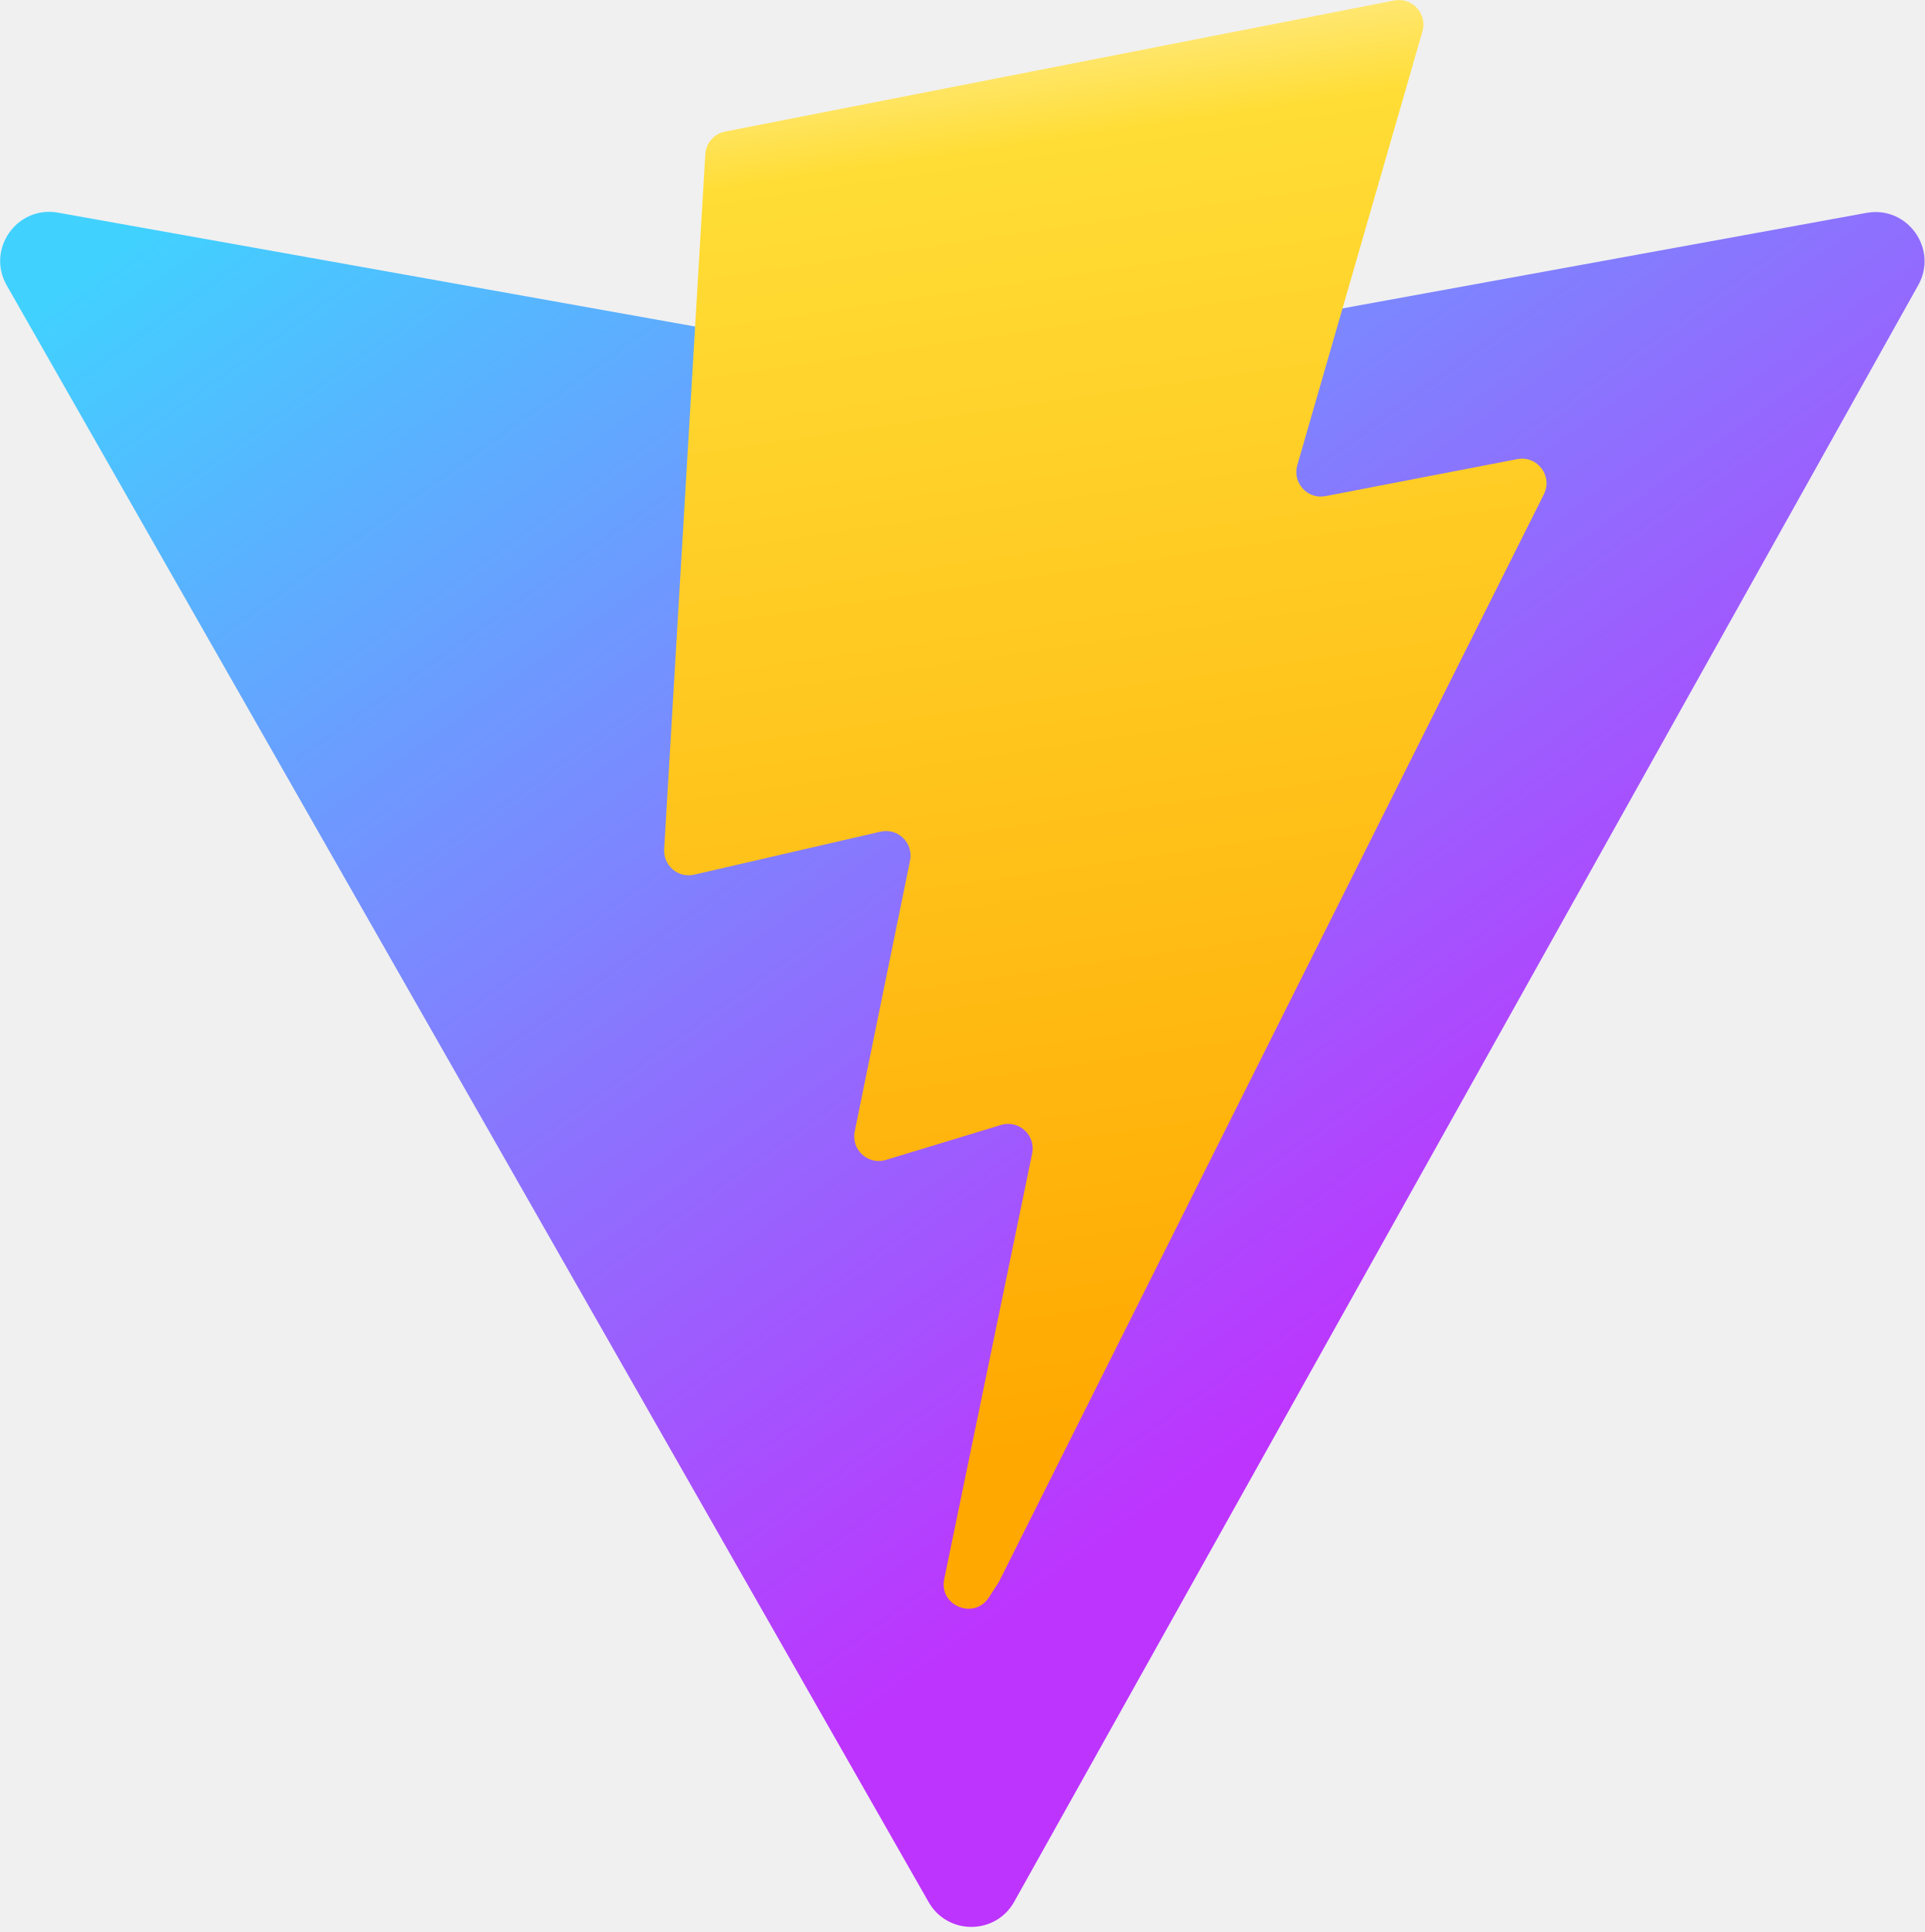
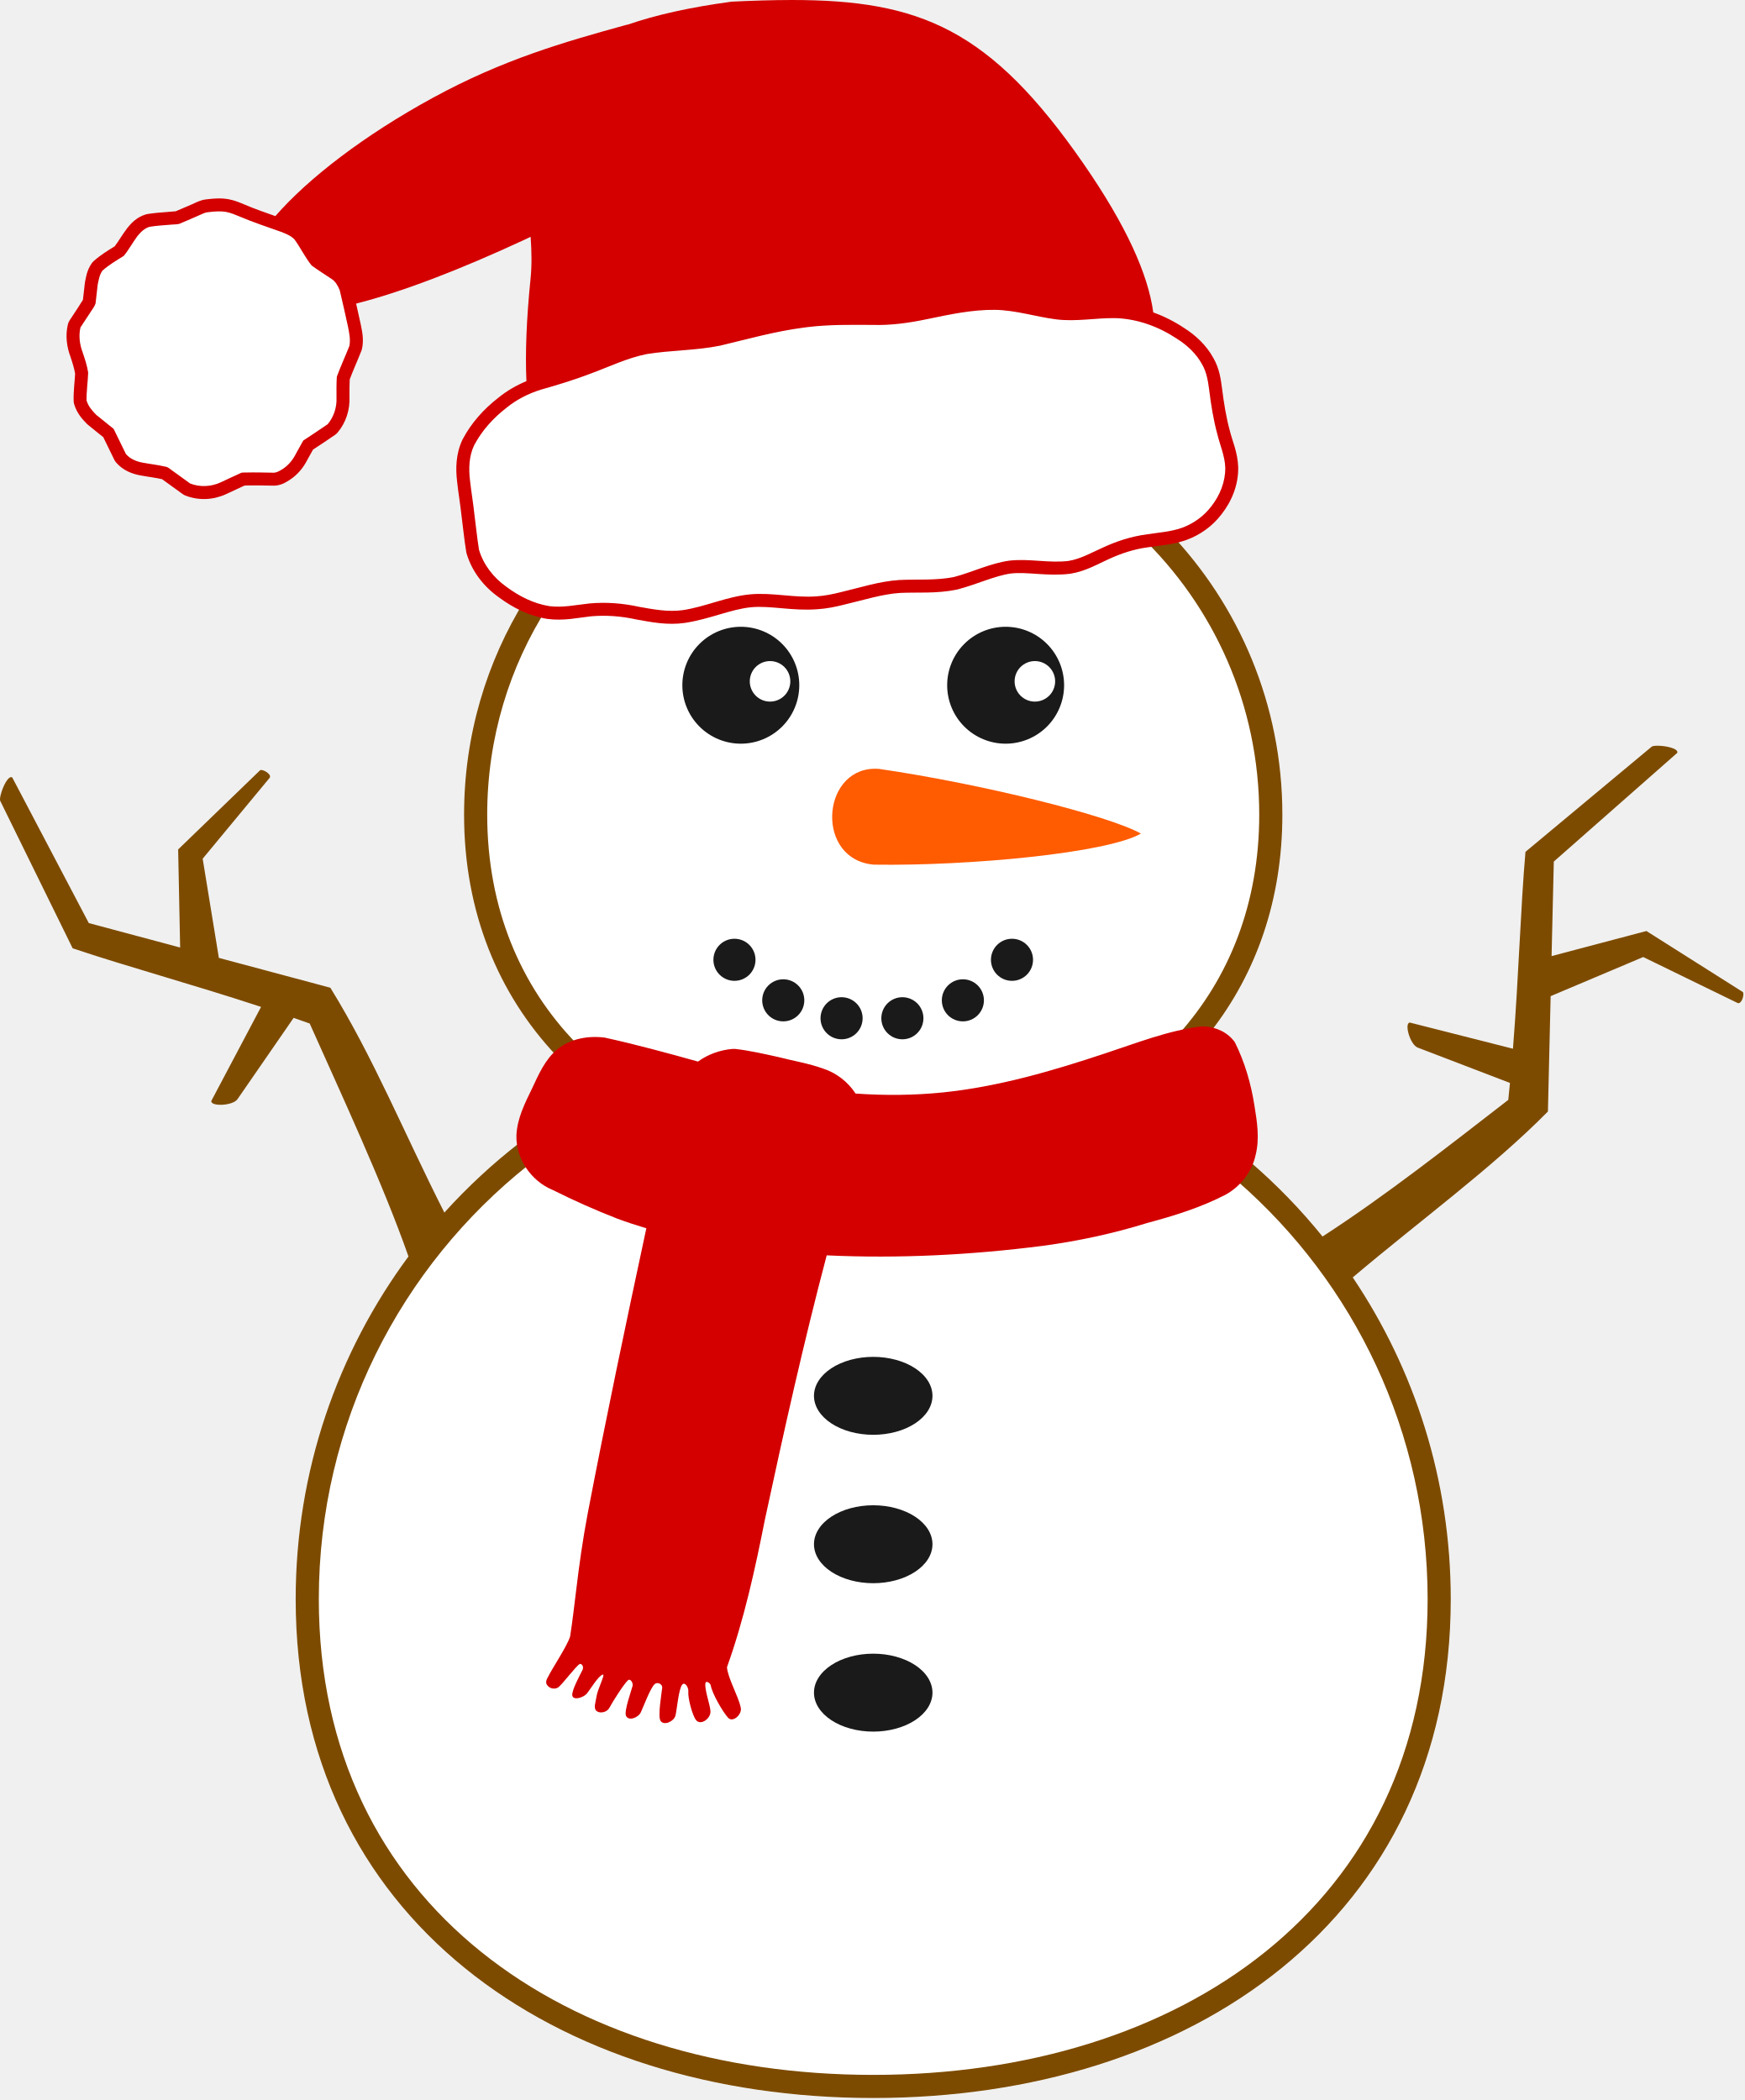
- <svg xmlns="http://www.w3.org/2000/svg" aria-hidden="true" role="img" class="iconify iconify--logos" width="31.88" height="32" preserveAspectRatio="xMidYMid meet" viewBox="0 0 256 257">
-   <defs>
-     <linearGradient id="IconifyId1813088fe1fbc01fb466" x1="-.828%" x2="57.636%" y1="7.652%" y2="78.411%">
-       <stop offset="0%" stop-color="#41D1FF" />
-       <stop offset="100%" stop-color="#BD34FE" />
-     </linearGradient>
-     <linearGradient id="IconifyId1813088fe1fbc01fb467" x1="43.376%" x2="50.316%" y1="2.242%" y2="89.03%">
-       <stop offset="0%" stop-color="#FFEA83" />
-       <stop offset="8.333%" stop-color="#FFDD35" />
-       <stop offset="100%" stop-color="#FFA800" />
-     </linearGradient>
-   </defs>
-   <path fill="url(#IconifyId1813088fe1fbc01fb466)" d="M255.153 37.938L134.897 252.976c-2.483 4.44-8.862 4.466-11.382.048L.875 37.958c-2.746-4.814 1.371-10.646 6.827-9.67l120.385 21.517a6.537 6.537 0 0 0 2.322-.004l117.867-21.483c5.438-.991 9.574 4.796 6.877 9.62Z" />
-   <path fill="url(#IconifyId1813088fe1fbc01fb467)" d="M185.432.063L96.44 17.501a3.268 3.268 0 0 0-2.634 3.014l-5.474 92.456a3.268 3.268 0 0 0 3.997 3.378l24.777-5.718c2.318-.535 4.413 1.507 3.936 3.838l-7.361 36.047c-.495 2.426 1.782 4.5 4.151 3.78l15.304-4.649c2.372-.72 4.652 1.36 4.15 3.788l-11.698 56.621c-.732 3.542 3.979 5.473 5.943 2.437l1.313-2.028l72.516-144.72c1.215-2.423-.88-5.186-3.54-4.672l-25.505 4.922c-2.396.462-4.435-1.77-3.759-4.114l16.646-57.705c.677-2.35-1.37-4.583-3.769-4.113Z" />
+ <svg xmlns="http://www.w3.org/2000/svg" width="702" height="845" viewBox="0 0 702 845" fill="none">
+   <path d="M484.346 414.476C484.087 414.464 503.188 467.514 502.922 467.517C513.526 476.658 523.308 486.726 532.115 497.618L544.269 514.07C569.164 551.069 583.7 595.61 583.7 643.534C583.7 771.802 479.619 844.27 351.351 844.27C223.083 844.27 119 771.802 119 643.534C119 591.913 135.868 544.22 164.377 505.646L178.817 487.985C188.124 477.671 198.349 468.205 209.349 459.692L225.08 423.436C224.605 423.833 224.158 424.256 223.726 424.694C200.617 400.092 186.744 367.23 186.744 327.842C186.743 296.001 195.812 266.267 211.49 241.066L470.192 214L470.195 214C498.532 243.574 515.956 283.686 515.956 327.842C515.956 362.214 505.396 391.619 487.35 414.901C486.364 414.668 485.356 414.519 484.346 414.476Z" fill="white" />
+   <path d="M470.145 213.931C467.143 214.478 464.083 214.767 461.075 215.249C460.296 215.351 459.522 215.473 458.75 215.611C488.244 243.871 506.6 283.661 506.6 327.773C506.6 363.521 494.538 393.379 474.27 416.059C477.323 415.354 480.398 414.78 483.509 414.397C483.776 414.394 484.041 414.395 484.3 414.407C485.31 414.45 486.318 414.599 487.304 414.832C505.349 391.55 515.91 362.145 515.91 327.773C515.91 283.618 498.486 243.505 470.149 213.931L470.145 213.931ZM211.444 240.997C195.766 266.198 186.697 295.932 186.697 327.773C186.698 367.161 200.571 400.023 223.679 424.625C224.112 424.187 224.559 423.764 225.034 423.367L225.035 423.366C227.023 421.726 229.334 420.557 231.8 419.791C209.446 396.696 196.007 365.515 196.007 327.773C196.007 296.899 204.999 268.141 220.507 243.972C217.352 243.421 214.321 242.381 211.444 240.997ZM666.915 300.062C665.823 300.053 664.935 300.169 664.528 300.417L613.71 342.758C611.712 365.594 611.046 392.12 608.675 421.987L567.221 411.466C564.811 411.569 567.247 420.322 570.342 421.522L607.472 435.755C607.256 438.011 607.03 440.285 606.79 442.576C582.527 461.322 557.666 480.961 532.069 497.55C523.262 486.657 513.48 476.589 502.876 467.448C501.772 470.366 500.032 473.044 497.844 475.295C544.726 516.173 574.344 576.338 574.344 643.465C574.344 766.703 474.542 834.893 351.305 834.893C228.067 834.893 128.263 766.703 128.263 643.465C128.263 572.667 161.208 509.614 212.606 468.766C210.843 465.994 209.677 462.861 209.303 459.623C198.302 468.136 188.078 477.602 178.77 487.916C162.493 455.802 150.307 425.621 132.902 397.445L88.05 385.435L81.537 345.525L108.533 312.918C109.318 311.282 105.335 309.325 104.64 309.935L71.672 341.801L72.473 381.263L35.722 371.423L4.92 312.814C3.338 311.906 1.074 316.618 0.286 319.798C0.018 320.858 -0.078 321.749 0.067 322.203L29.227 381.574C50.947 388.902 76.567 395.805 105.032 405.154L85.031 442.957C84.563 445.324 93.642 445.021 95.539 442.296L118.129 409.571C120.271 410.313 122.425 411.069 124.596 411.843C137.143 439.963 154.131 476.458 164.331 505.577C135.822 544.151 118.954 591.844 118.954 643.465C118.954 771.733 223.036 844.201 351.305 844.201C479.573 844.201 583.653 771.733 583.653 643.465C583.653 595.541 569.118 551.001 544.223 514.001C571.077 491.249 600.064 470.204 622.74 447.251L623.833 400.832L661.08 385.09L699.134 403.631C700.909 404.009 701.873 399.676 701.115 399.145L662.372 374.624L624.212 384.711L625.107 346.674L674.797 302.918C675.306 301.167 670.192 300.079 666.915 300.062Z" fill="#7D4B00" />
+   <path d="M351.568 309.338C330.222 309.908 328.182 345.978 351.576 347.918C390.179 348.501 445.517 343.21 459 335.415C445.873 328.08 394.72 315.379 353.694 309.395C352.966 309.337 352.257 309.319 351.568 309.338Z" fill="#FF5B00" />
+   <path d="M295.478 377.736C293.232 377.736 291.078 378.628 289.49 380.216C287.902 381.804 287.01 383.958 287.01 386.203C287.01 388.449 287.902 390.603 289.49 392.191C291.078 393.779 293.232 394.671 295.478 394.671C297.724 394.671 299.877 393.779 301.465 392.191C303.053 390.603 303.945 388.449 303.946 386.203C303.945 383.958 303.053 381.804 301.465 380.216C299.877 378.628 297.724 377.736 295.478 377.736ZM407.13 377.736C404.884 377.736 402.73 378.628 401.142 380.216C399.554 381.804 398.662 383.958 398.662 386.203C398.662 388.449 399.554 390.603 401.142 392.191C402.73 393.779 404.884 394.671 407.13 394.671C409.376 394.671 411.529 393.779 413.117 392.191C414.705 390.603 415.598 388.449 415.598 386.203C415.597 383.958 414.705 381.804 413.117 380.216C411.529 378.628 409.376 377.736 407.13 377.736ZM315.111 394.045C312.865 394.045 310.712 394.937 309.124 396.525C307.536 398.113 306.644 400.267 306.643 402.513C306.644 404.759 307.536 406.912 309.124 408.5C310.712 410.088 312.865 410.981 315.111 410.981C317.357 410.981 319.511 410.088 321.099 408.5C322.687 406.912 323.579 404.759 323.579 402.513C323.579 400.267 322.687 398.113 321.099 396.525C319.511 394.937 317.357 394.045 315.111 394.045ZM387.371 394.045C385.125 394.045 382.972 394.937 381.384 396.525C379.796 398.113 378.903 400.267 378.903 402.513C378.903 404.759 379.796 406.912 381.384 408.5C382.972 410.088 385.125 410.981 387.371 410.981C389.617 410.981 391.771 410.088 393.359 408.5C394.947 406.912 395.839 404.759 395.839 402.513C395.839 400.267 394.947 398.113 393.359 396.525C391.771 394.937 389.617 394.045 387.371 394.045ZM338.571 401.257C337.459 401.257 336.358 401.476 335.33 401.902C334.302 402.327 333.368 402.951 332.582 403.738C331.795 404.524 331.172 405.458 330.746 406.485C330.32 407.513 330.102 408.615 330.102 409.727C330.102 410.839 330.321 411.94 330.747 412.968C331.172 413.995 331.796 414.929 332.583 415.715C333.369 416.501 334.303 417.125 335.33 417.55C336.358 417.976 337.459 418.195 338.571 418.195C340.817 418.194 342.971 417.302 344.559 415.714C346.147 414.126 347.039 411.973 347.039 409.727C347.039 408.615 346.82 407.513 346.395 406.486C345.969 405.458 345.346 404.525 344.559 403.738C343.773 402.952 342.84 402.328 341.812 401.902C340.785 401.476 339.683 401.257 338.571 401.257ZM363.033 401.257C361.921 401.257 360.82 401.476 359.792 401.902C358.765 402.328 357.831 402.952 357.045 403.738C356.258 404.525 355.635 405.458 355.209 406.486C354.784 407.513 354.565 408.615 354.565 409.727C354.565 411.973 355.457 414.126 357.045 415.714C358.633 417.302 360.787 418.194 363.033 418.195C364.145 418.195 365.246 417.976 366.274 417.55C367.301 417.125 368.235 416.501 369.022 415.715C369.808 414.929 370.432 413.995 370.858 412.968C371.283 411.94 371.502 410.839 371.502 409.727C371.503 408.615 371.284 407.513 370.858 406.485C370.433 405.458 369.809 404.524 369.022 403.738C368.236 402.951 367.302 402.327 366.274 401.902C365.247 401.476 364.145 401.257 363.033 401.257Z" fill="#1A1A1A" />
+   <path d="M298.034 252.203C291.796 252.203 285.813 254.681 281.402 259.092C276.991 263.503 274.513 269.486 274.513 275.724C274.513 281.962 276.991 287.945 281.402 292.356C285.813 296.767 291.796 299.245 298.034 299.245C304.272 299.245 310.255 296.767 314.666 292.356C319.077 287.945 321.555 281.962 321.555 275.724C321.555 269.486 319.077 263.503 314.666 259.092C310.255 254.681 304.272 252.203 298.034 252.203ZM404.575 252.203C398.336 252.202 392.353 254.68 387.942 259.091C383.53 263.503 381.052 269.485 381.052 275.724C381.052 281.962 383.53 287.945 387.942 292.356C392.353 296.767 398.336 299.245 404.575 299.245C410.813 299.245 416.796 296.767 421.207 292.356C425.618 287.945 428.096 281.962 428.096 275.724C428.096 269.486 425.618 263.503 421.207 259.092C416.796 254.681 410.813 252.203 404.575 252.203ZM309.794 266.003C310.865 266.003 311.926 266.213 312.915 266.623C313.905 267.033 314.804 267.633 315.561 268.391C316.319 269.148 316.92 270.047 317.329 271.036C317.739 272.026 317.95 273.086 317.95 274.157C317.95 275.228 317.739 276.289 317.329 277.278C316.919 278.267 316.318 279.166 315.561 279.923C314.803 280.68 313.904 281.281 312.915 281.69C311.925 282.1 310.865 282.31 309.794 282.31C307.632 282.31 305.558 281.451 304.03 279.922C302.501 278.393 301.642 276.32 301.641 274.157C301.641 271.995 302.5 269.921 304.029 268.392C305.558 266.863 307.631 266.003 309.794 266.003ZM416.335 266.003C417.406 266.003 418.466 266.213 419.456 266.623C420.445 267.033 421.345 267.633 422.102 268.391C422.859 269.148 423.46 270.047 423.87 271.036C424.28 272.026 424.491 273.086 424.491 274.157C424.491 275.228 424.28 276.289 423.87 277.278C423.46 278.267 422.859 279.166 422.101 279.923C421.344 280.68 420.445 281.281 419.455 281.69C418.466 282.1 417.405 282.31 416.335 282.31C414.172 282.31 412.099 281.451 410.57 279.922C409.041 278.393 408.182 276.32 408.182 274.157C408.182 271.995 409.041 269.921 410.57 268.392C412.098 266.863 414.172 266.003 416.335 266.003Z" fill="#1A1A1A" />
+   <path d="M351.304 545.974C348.174 545.974 345.074 546.38 342.182 547.168C339.29 547.956 336.662 549.111 334.449 550.567C332.235 552.023 330.479 553.752 329.281 555.655C328.083 557.557 327.467 559.597 327.467 561.656C327.467 563.715 328.083 565.755 329.281 567.657C330.479 569.56 332.235 571.289 334.449 572.745C336.662 574.201 339.29 575.356 342.182 576.144C345.074 576.932 348.174 577.338 351.304 577.337C354.435 577.337 357.534 576.932 360.426 576.144C363.318 575.356 365.946 574.201 368.159 572.744C370.372 571.288 372.128 569.56 373.326 567.657C374.524 565.754 375.141 563.715 375.141 561.656C375.141 559.597 374.524 557.557 373.326 555.655C372.128 553.752 370.372 552.024 368.159 550.567C365.946 549.111 363.318 547.956 360.426 547.168C357.534 546.38 354.435 545.974 351.304 545.974ZM351.304 605.689C348.174 605.689 345.074 606.094 342.182 606.882C339.29 607.67 336.662 608.825 334.449 610.281C332.235 611.738 330.479 613.466 329.281 615.369C328.083 617.272 327.467 619.311 327.467 621.37C327.466 623.43 328.082 625.469 329.28 627.372C330.478 629.275 332.234 631.004 334.448 632.46C336.661 633.917 339.289 635.072 342.182 635.86C345.074 636.648 348.174 637.054 351.304 637.054C354.435 637.054 357.535 636.648 360.427 635.86C363.319 635.072 365.947 633.916 368.16 632.46C370.374 631.004 372.129 629.275 373.327 627.372C374.525 625.469 375.141 623.43 375.141 621.37C375.141 619.311 374.524 617.272 373.326 615.369C372.128 613.467 370.372 611.738 368.159 610.282C365.946 608.826 363.318 607.671 360.426 606.882C357.534 606.094 354.435 605.689 351.304 605.689ZM351.304 665.405C348.174 665.405 345.074 665.81 342.182 666.598C339.29 667.386 336.662 668.541 334.449 669.998C332.235 671.454 330.479 673.183 329.281 675.085C328.083 676.988 327.467 679.027 327.467 681.087C327.467 683.146 328.083 685.185 329.281 687.088C330.479 688.991 332.235 690.719 334.449 692.175C336.662 693.632 339.29 694.787 342.182 695.575C345.074 696.363 348.174 696.768 351.304 696.768C354.435 696.768 357.534 696.362 360.426 695.574C363.318 694.786 365.946 693.631 368.159 692.175C370.372 690.719 372.128 688.99 373.326 687.088C374.524 685.185 375.141 683.146 375.141 681.087C375.141 679.027 374.524 676.988 373.326 675.085C372.128 673.183 370.372 671.454 368.159 669.998C365.946 668.542 363.318 667.387 360.426 666.599C357.534 665.811 354.435 665.405 351.304 665.405Z" fill="#1A1A1A" />
+   <path d="M87.587 85.051C88.698 85.021 89.808 85.073 90.906 85.261C92.79 85.605 94.564 86.361 96.324 87.091C101.76 89.409 107.38 91.258 112.942 93.241C114.914 94.021 117.012 94.766 118.489 96.363C120.953 99.741 122.743 103.572 125.377 106.831C128.012 108.733 130.749 110.485 133.459 112.277C135.063 113.315 135.959 115.086 136.681 116.793C137.86 121.727 138.973 126.677 140.044 131.636C140.508 134.118 141.079 136.679 140.563 139.201C138.932 143.358 137.021 147.402 135.509 151.607C135.334 154.402 135.373 157.206 135.386 160.005C135.562 163.837 134.311 167.734 131.844 170.685C128.596 172.937 125.29 175.101 121.994 177.281C121.039 178.998 120.085 180.716 119.13 182.433C117.904 184.947 116.079 187.206 113.718 188.731C112.669 189.355 111.599 190.061 110.361 190.214C106.516 190.162 102.67 190.036 98.825 190.139C98.239 190.197 97.634 190.072 97.063 190.251C94.299 191.465 91.593 192.817 88.844 194.07C85.016 195.864 80.449 196.115 76.499 194.557C73.819 192.609 71.144 190.655 68.445 188.733C67.808 188.196 67.045 187.777 66.201 187.706C63.303 187.03 60.34 186.721 57.419 186.169C54.903 185.719 52.37 184.682 50.666 182.71C49.012 179.328 47.358 175.947 45.705 172.565C43.394 170.622 40.965 168.823 38.656 166.881C37.045 165.242 35.483 163.413 34.829 161.163C34.751 157.41 35.332 153.686 35.468 149.94C35.051 147.125 34.138 144.418 33.228 141.731C32.041 138.571 31.582 135.061 32.367 131.748C33.569 129.924 34.771 128.099 35.972 126.275C36.797 124.867 37.958 123.631 38.443 122.044C38.722 119.508 39.011 116.973 39.312 114.439C39.712 112.542 40.044 110.544 41.178 108.919C43.792 106.6 46.811 104.813 49.771 102.979C51.857 100.47 53.369 97.555 55.323 94.95C56.607 93.358 58.167 91.837 60.182 91.256C62.784 90.843 65.414 90.651 68.039 90.455C69.368 90.294 70.721 90.369 72.036 90.097C74.337 89.159 76.613 88.159 78.89 87.165C80.243 86.629 81.521 85.902 82.92 85.485C83.369 85.428 83.816 85.372 84.264 85.314C85.364 85.189 86.476 85.08 87.587 85.051ZM400.306 124.678C408.691 124.785 416.733 127.489 425.005 128.513C432.961 129.515 440.918 127.863 448.885 128.01C457.652 128.306 466.181 131.443 473.451 136.273C477.609 138.884 481.331 142.358 483.678 146.713C485.486 149.87 486.019 153.527 486.489 157.078C487.227 162.978 488.162 168.867 489.722 174.611C490.81 179.106 492.762 183.444 492.935 188.123C493.03 193.789 490.793 199.328 487.321 203.743C484.317 207.7 480.134 210.722 475.463 212.399C470.832 214.028 465.888 214.306 461.075 215.076C455.068 215.861 449.249 217.755 443.768 220.305C439.215 222.312 434.812 224.904 429.835 225.712C421.894 226.671 413.929 224.656 405.988 225.602C398.323 226.682 391.315 230.19 383.881 232.152C376.604 233.653 369.138 233.016 361.769 233.384C353.673 233.904 345.923 236.481 338.073 238.319C334.934 239.103 331.751 239.752 328.515 239.956C319.557 240.654 310.656 238.309 301.7 239.165C292.45 240.038 283.897 244.106 274.748 245.501C268.817 246.342 262.858 245.201 257.03 244.158C250.542 242.726 243.837 242.213 237.214 242.813C231.819 243.377 226.399 244.605 220.956 243.889C214.651 242.886 208.823 239.905 203.737 236.129C198.614 232.503 194.486 227.292 192.707 221.227C191.935 216.505 191.478 211.735 190.856 206.992C190.372 202.393 189.577 197.834 189.074 193.237C188.494 188.529 188.681 183.552 190.733 179.196C193.842 173.274 198.433 168.205 203.706 164.127C207.83 160.751 212.666 158.31 217.748 156.745C224.403 154.861 231.033 152.853 237.495 150.375C245.035 147.605 252.339 144.021 260.267 142.451C270.03 140.899 280.002 141.045 289.709 139.08C300.76 136.445 311.741 133.348 323.029 131.864C323.611 131.781 324.191 131.702 324.774 131.63C333.514 130.548 342.348 130.692 351.139 130.739C358.504 130.965 365.842 129.916 373.032 128.401C382.016 126.542 391.081 124.557 400.306 124.678Z" fill="white" />
+   <path d="M318.203 0V0.004C310.774 0.012 302.862 0.261 294.365 0.664C277.282 2.965 263.613 6.088 252.67 9.871C252.389 9.93 252.112 9.985 251.828 10.049C227.069 16.885 202.475 23.885 174.145 39.347C146.471 54.452 124.011 71.749 110.778 86.958C106.513 85.463 102.319 83.991 98.366 82.305C98.35 82.298 98.335 82.292 98.319 82.286C96.593 81.57 94.485 80.623 91.839 80.141C91.821 80.138 91.803 80.134 91.786 80.131C90.64 79.935 89.536 79.855 88.484 79.843C88.133 79.838 87.789 79.841 87.451 79.851C86.099 79.886 84.839 80.01 83.677 80.143C83.653 80.146 83.63 80.149 83.606 80.152C83.147 80.211 82.698 80.269 82.26 80.325C81.979 80.361 81.702 80.419 81.431 80.499C79.279 81.141 77.874 81.971 76.975 82.328C76.919 82.35 76.863 82.373 76.808 82.398C74.722 83.308 72.682 84.191 70.654 85.028C70.13 85.093 69.172 85.08 67.43 85.29C67.42 85.291 67.422 85.29 67.413 85.292C64.864 85.481 62.179 85.668 59.366 86.115C59.155 86.149 58.946 86.197 58.741 86.257C55.089 87.31 52.833 89.749 51.273 91.685C51.234 91.731 51.197 91.779 51.161 91.827C49.018 94.683 47.624 97.206 46.137 99.12C43.455 100.769 40.531 102.541 37.724 105.03C37.418 105.301 37.144 105.608 36.909 105.944C34.901 108.821 34.587 111.627 34.22 113.368C34.188 113.52 34.163 113.673 34.144 113.827C33.873 116.114 33.613 118.404 33.359 120.692C33.268 120.854 32.67 121.655 31.618 123.427C30.418 125.249 29.221 127.07 28.023 128.888C27.688 129.396 27.446 129.958 27.306 130.55C26.226 135.106 26.877 139.626 28.356 143.561L28.297 143.4C29.163 145.955 29.87 148.237 30.222 150.356C30.06 153.556 29.54 157.157 29.625 161.272C29.635 161.727 29.704 162.179 29.832 162.616C30.895 166.273 33.156 168.71 34.944 170.53C35.06 170.647 35.181 170.76 35.307 170.866C37.493 172.704 39.584 174.292 41.536 175.889C43.02 178.925 44.505 181.963 45.989 185C46.186 185.402 46.434 185.778 46.727 186.117C49.51 189.336 53.222 190.707 56.503 191.294C59.683 191.892 62.559 192.201 65.022 192.775C65.085 192.787 65.148 192.799 65.211 192.809C65.281 192.867 65.353 192.922 65.425 192.976C68.09 194.873 70.752 196.817 73.438 198.77C73.794 199.028 74.181 199.24 74.591 199.401C79.993 201.531 85.955 201.173 91.054 198.783C93.586 197.627 95.953 196.474 98.279 195.424C98.441 195.41 98.687 195.388 99.096 195.345C102.696 195.253 106.426 195.367 110.291 195.42C110.529 195.423 110.766 195.41 111.002 195.381C113.814 195.033 115.477 193.74 116.377 193.205C116.433 193.172 116.488 193.137 116.543 193.101C119.759 191.022 122.099 188.105 123.678 184.962C124.427 183.613 125.181 182.263 125.933 180.911C128.872 178.97 131.842 177.023 134.81 174.966C135.193 174.7 135.539 174.385 135.838 174.027C139.198 170.008 140.819 164.888 140.584 159.766L140.59 159.98C140.578 157.406 140.578 154.994 140.693 152.67C142.062 148.989 143.79 145.228 145.409 141.103C145.518 140.825 145.603 140.539 145.663 140.246C146.469 136.307 145.601 133.043 145.16 130.684C145.152 130.637 145.142 130.589 145.132 130.542C144.529 127.746 143.906 124.952 143.27 122.158C161.729 117.482 184.777 108.63 210.638 96.634C211.592 96.192 212.537 95.745 213.477 95.293C213.881 101.023 214 106.711 213.435 112.268C211.782 128.545 211.283 142.091 211.783 153.371C207.762 155.034 203.921 157.242 200.469 160.058C194.723 164.511 189.633 170.094 186.123 176.781C186.089 176.847 186.056 176.914 186.024 176.982C183.381 182.595 183.259 188.558 183.904 193.831C184.431 198.636 185.22 203.183 185.679 207.54C185.684 207.585 185.689 207.629 185.694 207.673C186.301 212.296 186.761 217.118 187.57 222.067C187.604 222.278 187.652 222.487 187.712 222.693C189.872 230.057 194.744 236.129 200.693 240.35C206.243 244.46 212.772 247.858 220.139 249.03C220.185 249.037 220.231 249.043 220.277 249.049C226.904 249.922 232.737 248.525 237.704 248C243.741 247.455 249.908 247.916 255.909 249.241C255.977 249.256 256.044 249.27 256.112 249.282C261.898 250.318 268.42 251.656 275.478 250.655C275.496 250.652 275.514 250.649 275.531 250.646C285.693 249.096 294.147 245.103 302.189 244.344H302.195C309.918 243.606 318.77 245.922 328.878 245.142C332.552 244.908 336.008 244.194 339.261 243.384L339.293 243.373C347.432 241.465 354.885 239.046 362.078 238.581C368.962 238.241 376.698 238.946 384.932 237.248C385.025 237.229 385.117 237.207 385.209 237.183C393.32 235.043 400.118 231.703 406.659 230.768C413.323 229.99 421.271 231.986 430.459 230.876C430.529 230.868 430.599 230.858 430.668 230.847C436.903 229.835 441.695 226.906 445.868 225.067C445.9 225.052 445.932 225.037 445.964 225.021C451.062 222.65 456.38 220.936 461.748 220.235C461.798 220.228 461.848 220.22 461.898 220.212C466.352 219.499 471.638 219.261 477.191 217.307C477.201 217.303 477.211 217.299 477.221 217.295C482.817 215.287 487.795 211.701 491.431 206.93C495.528 201.709 498.258 195.112 498.138 188.032C498.138 187.997 498.136 187.962 498.135 187.928C497.913 181.922 495.713 177.24 494.78 173.384C494.768 173.338 494.756 173.291 494.744 173.245C493.282 167.862 492.376 162.215 491.653 156.43C491.651 156.418 491.649 156.406 491.647 156.394C491.173 152.812 490.641 148.442 488.218 144.181C485.344 138.884 480.982 134.873 476.295 131.917C472.483 129.388 468.338 127.274 463.971 125.714C461.879 110.411 453.182 90.789 435.723 65.609C398.375 11.74 370.202 -0.053 318.203 0ZM87.587 85.051C88.698 85.021 89.808 85.073 90.906 85.261C92.79 85.605 94.564 86.361 96.324 87.091C101.76 89.409 107.38 91.258 112.942 93.241C114.914 94.021 117.012 94.766 118.489 96.363C120.953 99.741 122.743 103.572 125.377 106.831C128.012 108.733 130.749 110.485 133.459 112.277C135.063 113.315 135.959 115.086 136.681 116.793C137.86 121.727 138.973 126.677 140.044 131.636C140.508 134.118 141.079 136.679 140.563 139.201C138.932 143.358 137.021 147.402 135.509 151.607C135.334 154.402 135.373 157.206 135.386 160.005C135.562 163.837 134.311 167.734 131.844 170.685C128.596 172.937 125.29 175.101 121.994 177.281C121.039 178.998 120.085 180.716 119.13 182.433C117.904 184.947 116.079 187.206 113.718 188.731C112.669 189.355 111.599 190.061 110.361 190.214C106.516 190.162 102.67 190.036 98.825 190.139C98.239 190.197 97.634 190.072 97.063 190.251C94.299 191.465 91.593 192.817 88.844 194.07C85.016 195.864 80.449 196.115 76.499 194.557C73.819 192.609 71.144 190.655 68.445 188.733C67.808 188.196 67.045 187.777 66.201 187.706C63.303 187.03 60.34 186.721 57.419 186.169C54.903 185.719 52.37 184.682 50.666 182.71C49.012 179.328 47.358 175.947 45.705 172.565C43.394 170.622 40.965 168.823 38.656 166.881C37.045 165.242 35.483 163.413 34.829 161.163C34.751 157.41 35.332 153.686 35.468 149.94C35.051 147.125 34.138 144.418 33.228 141.731C32.041 138.571 31.582 135.061 32.367 131.748C33.569 129.924 34.771 128.099 35.972 126.275C36.797 124.867 37.958 123.631 38.443 122.044C38.722 119.508 39.011 116.973 39.312 114.439C39.712 112.542 40.044 110.544 41.178 108.919C43.792 106.6 46.811 104.813 49.771 102.979C51.857 100.47 53.369 97.555 55.323 94.95C56.607 93.358 58.167 91.837 60.182 91.256C62.784 90.843 65.414 90.651 68.039 90.455C69.368 90.294 70.721 90.369 72.036 90.097C74.337 89.159 76.613 88.159 78.89 87.165C80.243 86.629 81.521 85.902 82.92 85.485C83.369 85.428 83.816 85.371 84.264 85.314C85.364 85.189 86.476 85.08 87.587 85.051ZM400.306 124.678C408.691 124.785 416.733 127.489 425.005 128.513C432.961 129.515 440.918 127.863 448.885 128.01C457.652 128.306 466.181 131.443 473.451 136.273C477.609 138.884 481.331 142.358 483.678 146.713C485.486 149.87 486.019 153.527 486.489 157.078C487.227 162.978 488.162 168.867 489.722 174.611C490.81 179.106 492.762 183.444 492.935 188.123C493.03 193.789 490.793 199.328 487.321 203.743C484.317 207.7 480.134 210.722 475.463 212.399C470.832 214.028 465.888 214.306 461.075 215.076C455.068 215.861 449.249 217.755 443.768 220.305C439.215 222.312 434.812 224.904 429.835 225.712C421.894 226.671 413.929 224.656 405.988 225.602C398.323 226.682 391.315 230.19 383.881 232.152C376.604 233.653 369.138 233.016 361.769 233.384C353.673 233.904 345.923 236.481 338.073 238.319C334.934 239.103 331.751 239.752 328.515 239.956C319.557 240.654 310.656 238.309 301.7 239.165C292.45 240.038 283.897 244.106 274.748 245.501C268.817 246.342 262.858 245.201 257.03 244.158C250.542 242.726 243.837 242.213 237.214 242.813C231.819 243.377 226.399 244.605 220.956 243.889C214.651 242.886 208.823 239.905 203.737 236.129C198.614 232.503 194.486 227.292 192.707 221.227C191.935 216.505 191.478 211.735 190.856 206.992C190.372 202.393 189.577 197.834 189.074 193.237C188.494 188.529 188.681 183.552 190.733 179.196C193.842 173.274 198.433 168.205 203.706 164.127C207.83 160.751 212.666 158.31 217.748 156.745C224.403 154.861 231.033 152.853 237.495 150.375C245.035 147.605 252.339 144.021 260.267 142.451C270.03 140.899 280.002 141.045 289.709 139.08C300.76 136.445 311.741 133.348 323.029 131.864C323.611 131.781 324.191 131.702 324.774 131.63C333.514 130.548 342.348 130.692 351.139 130.739C358.504 130.965 365.842 129.916 373.032 128.401C382.016 126.542 391.081 124.557 400.306 124.678Z" fill="#D40000" />
+   <path d="M484.359 413.002C484.039 412.989 483.718 412.985 483.398 412.99C469.979 414.628 457.344 419.679 444.586 423.865C423.374 430.927 401.73 437.255 379.416 439.565C367.709 440.75 355.93 440.852 344.21 440.026C341.158 435.34 336.463 431.694 331.137 429.975C325.3 427.873 319.149 426.893 313.161 425.34C307.414 424.076 301.662 422.73 295.811 422.074C295.425 422.057 295.039 422.074 294.652 422.074C289.722 422.485 284.814 424.225 280.807 427.155C268.368 423.678 255.904 420.287 243.288 417.51C236.633 416.655 229.408 417.931 224.133 422.286C219.265 426.357 216.71 432.332 214.071 437.937C211.153 443.936 208.007 450.137 207.757 456.94C207.547 466.299 213.727 475.287 222.34 478.808C230.821 483.052 239.495 486.921 248.333 490.359C252.191 491.785 256.093 493.071 260.028 494.237C251.814 532.528 243.746 570.85 236.376 609.314C234.463 619.449 233.016 629.666 231.796 639.906C231.014 646.096 230.328 652.305 229.366 658.468C228.253 662.235 222.136 671.331 220.43 674.843C219.816 675.815 219.326 677.179 220.21 678.157C221.352 679.737 224.003 679.97 225.225 678.359C226.524 677.28 231.782 670.378 233.245 669.52C234.393 669.486 234.841 670.915 234.36 671.924C233.505 673.719 229.773 680.396 230.252 682.335C230.74 684.31 234.647 683.078 235.987 681.57C237.294 680.099 240.58 674.463 242.442 673.826C243.781 673.368 240.325 679.762 239.941 682.864C239.709 684.739 238.555 687.408 240.075 688.531C241.512 689.593 244.299 688.965 245.235 687.078C246.163 685.205 251.078 677.442 252.666 676.083C253.609 675.275 254.792 677.191 254.483 678.395C253.966 680.408 251.025 688.473 251.841 690.384C252.817 692.669 256.747 691.22 257.806 689.003C258.761 687.004 261.719 679.012 263.432 677.605C264.57 676.671 266.557 677.672 266.41 679.131C266.189 681.326 264.545 690.596 265.749 692.45C267.075 694.491 271.096 692.702 271.732 690.366C272.309 688.246 273.007 679.415 274.507 677.811C275.614 676.627 277.085 679.087 276.92 680.662C276.665 683.081 278.503 690.241 280.038 692.145C281.879 694.427 285.915 691.582 285.832 688.651C285.76 686.11 283.295 679.671 283.821 677.184C284.029 676.198 285.773 677.184 285.941 678.189C286.48 681.406 290.73 688.805 292.938 691.217C294.899 693.36 298.892 689.599 297.934 686.851C297.177 682.867 292.664 674.893 292.474 670.835C299.395 651.518 303.769 631.422 307.753 611.33C315.393 575.787 323.289 540.283 332.588 505.131C361.629 506.484 390.789 504.986 419.617 501.287C433.787 499.37 447.817 496.368 461.476 492.124C472.313 489.222 483.119 485.877 493.11 480.696C499.104 477.358 503.707 471.479 505.146 464.73C506.803 458.205 505.74 451.426 504.675 444.898C503.294 436.084 500.797 427.4 496.801 419.404C494 415.403 489.17 413.204 484.359 413.001V413.002Z" fill="#D40000" />
</svg>
